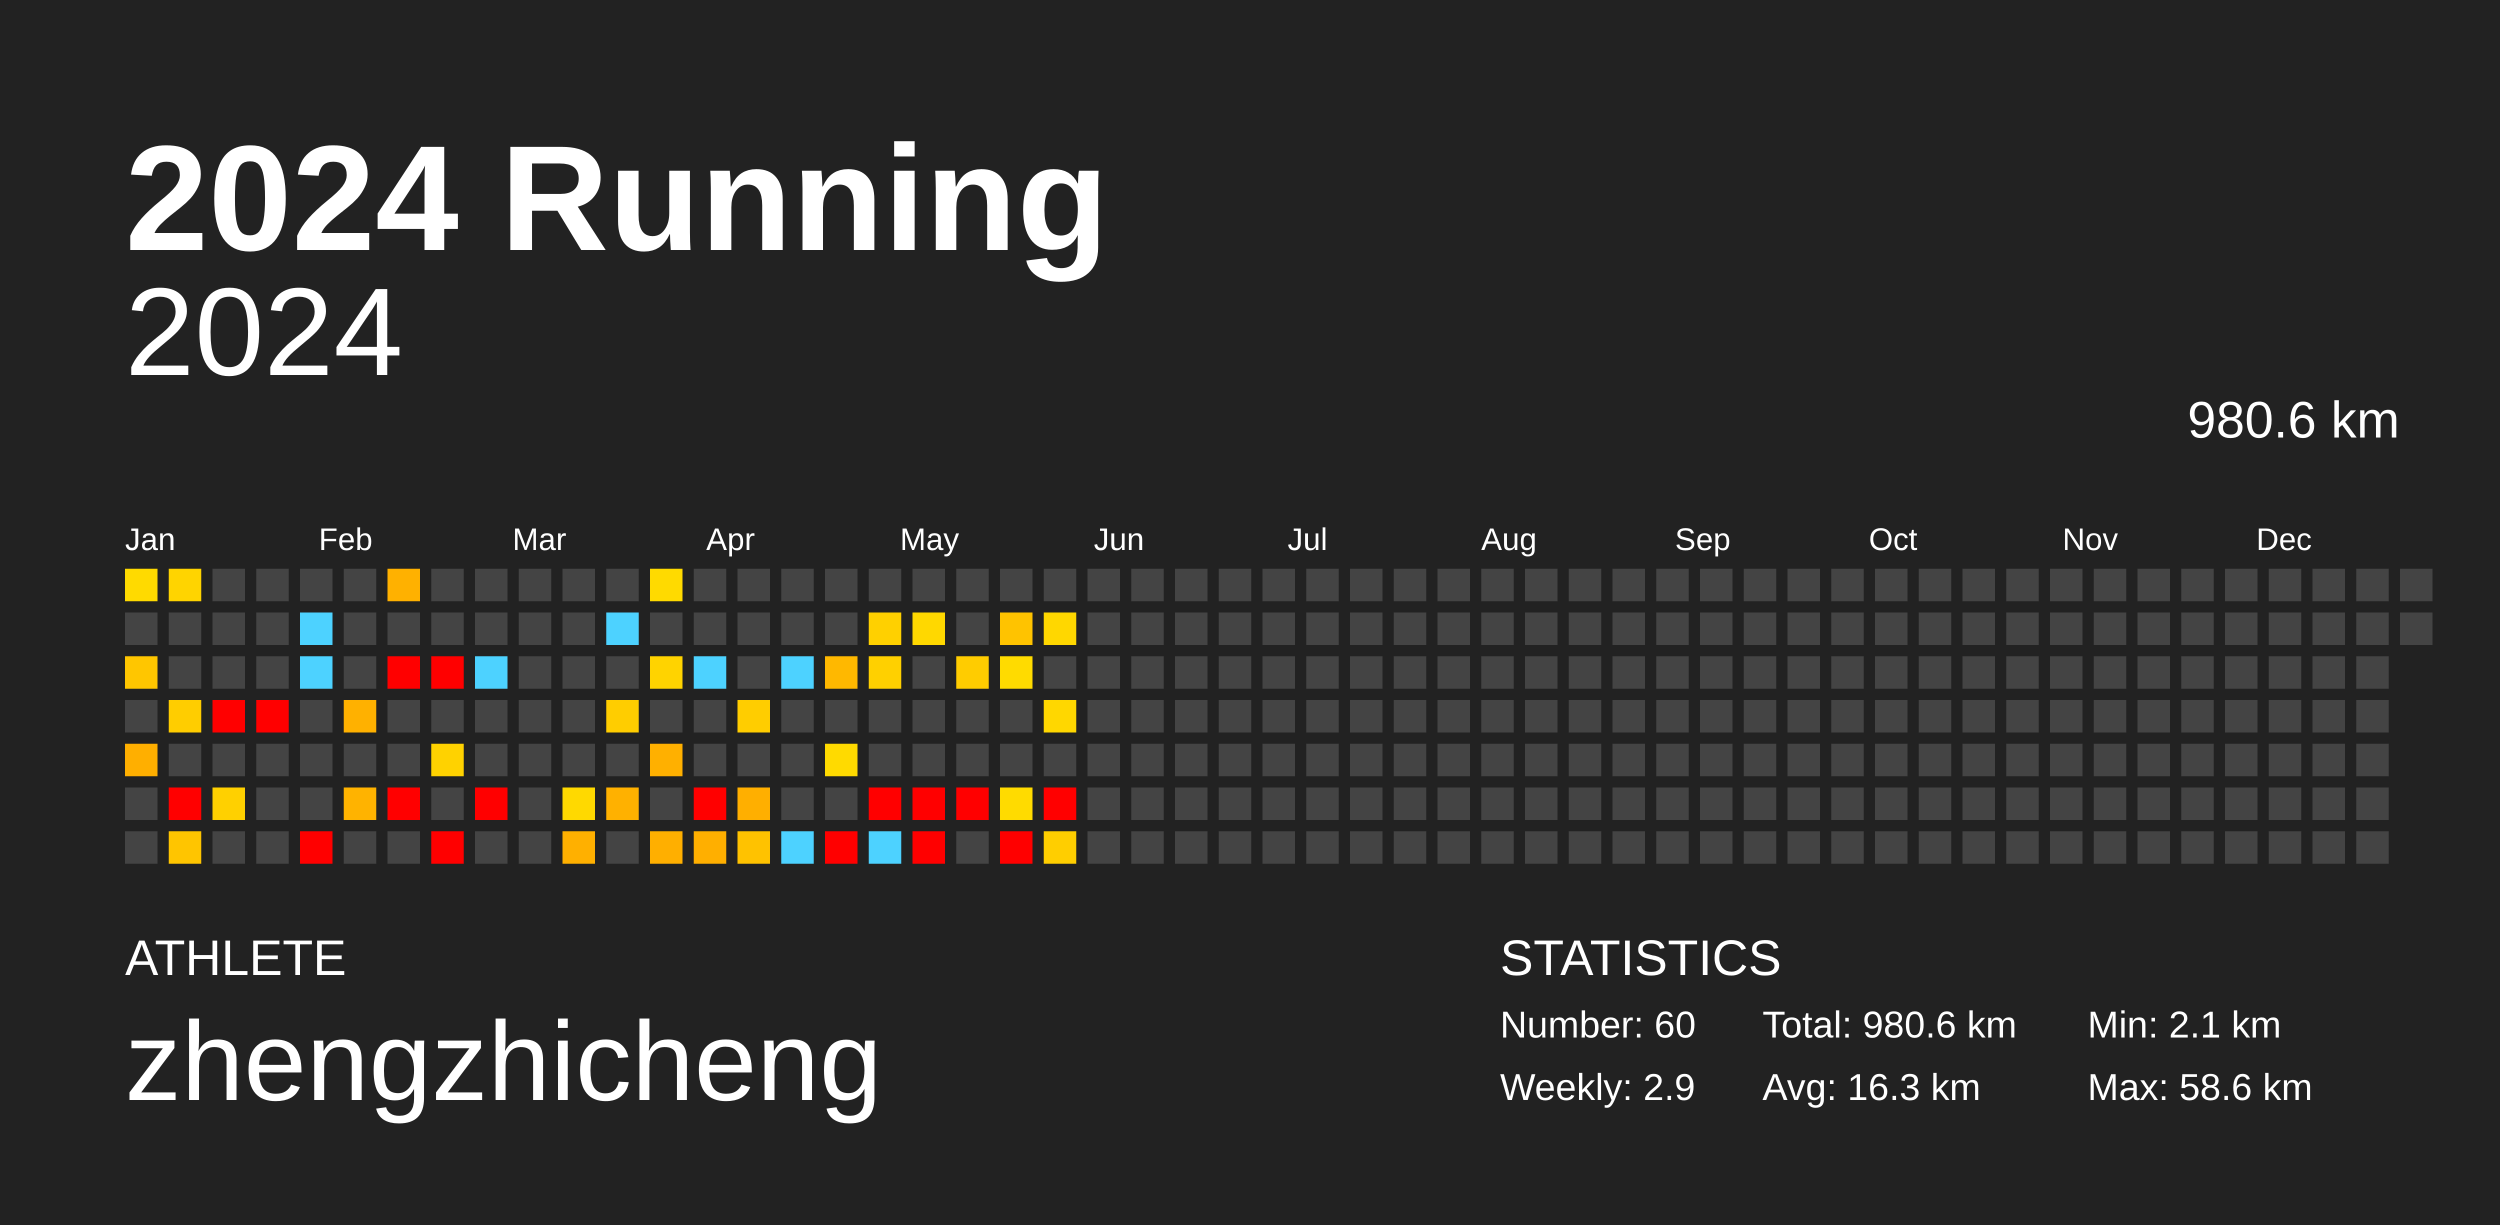
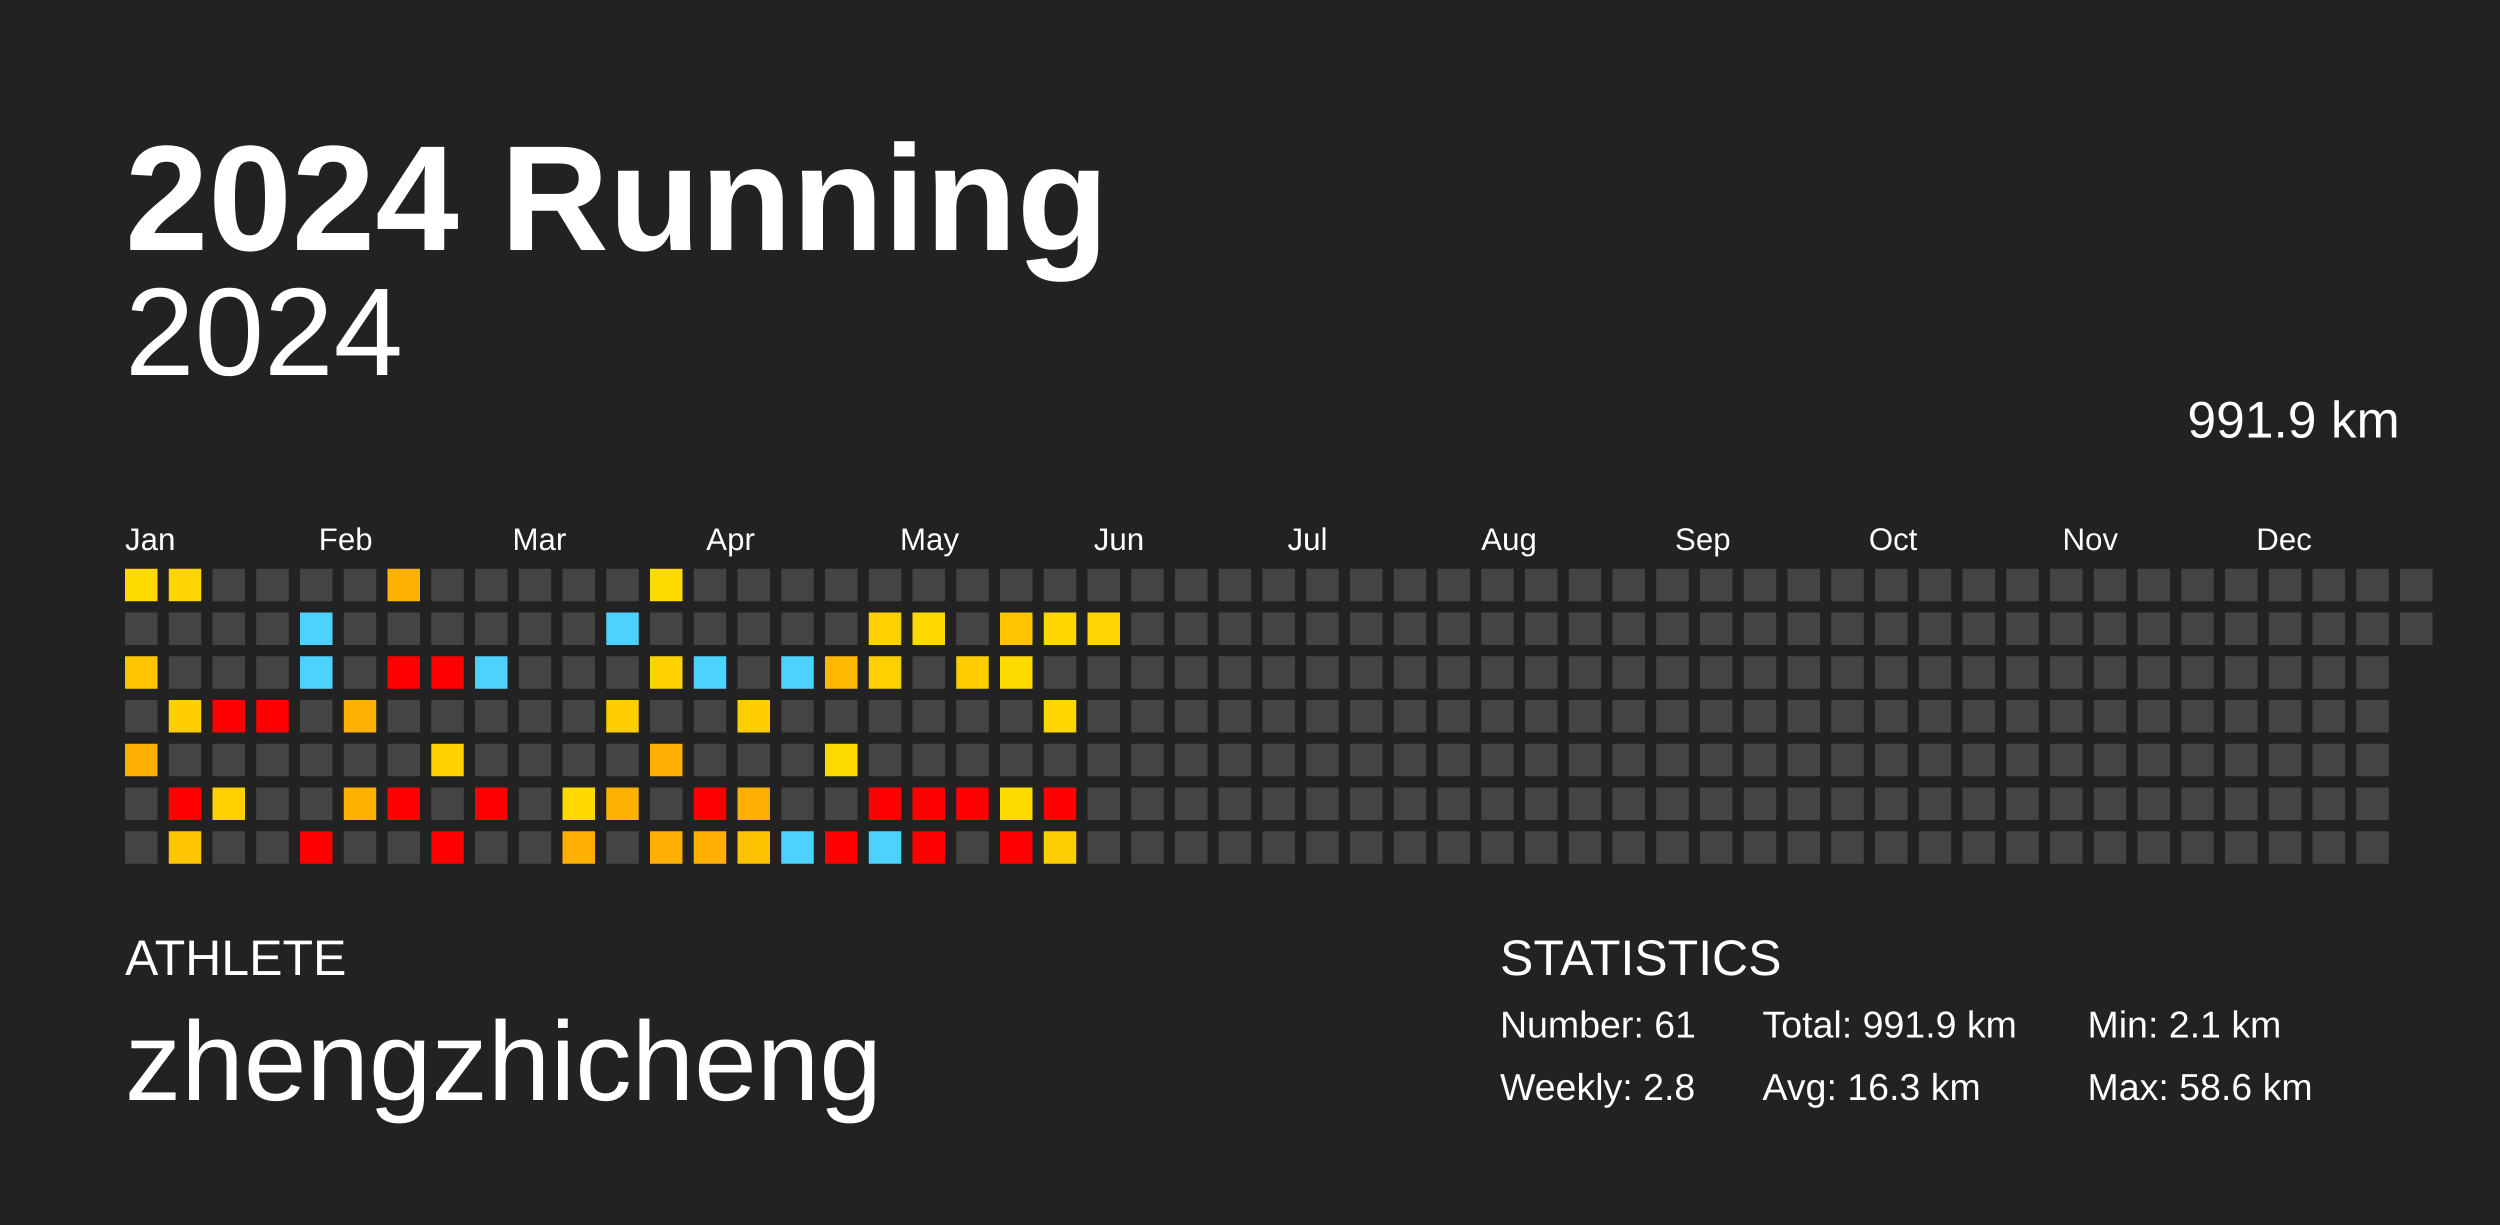
<svg xmlns="http://www.w3.org/2000/svg" baseProfile="full" height="98mm" version="1.1" viewBox="0,0,200,98" width="200mm">
  <defs />
  <rect fill="#222222" height="98" width="200" x="0" y="0" />
  <text fill="#FFFFFF" style="font-size:12px; font-family:Arial; font-weight:bold;" x="10" y="20">2024 Running</text>
  <text fill="#FFFFFF" style="font-size:4px; font-family:Arial" x="10" y="78">ATHLETE</text>
  <text fill="#FFFFFF" style="font-size:9px; font-family:Arial" x="10" y="88">zhengzhicheng</text>
  <text fill="#FFFFFF" style="font-size:4px; font-family:Arial" x="120" y="78">STATISTICS</text>
-   <text fill="#FFFFFF" style="font-size:3px; font-family:Arial" x="120" y="83">Number: 60</text>
-   <text fill="#FFFFFF" style="font-size:3px; font-family:Arial" x="120" y="88">Weekly: 2.9</text>
-   <text fill="#FFFFFF" style="font-size:3px; font-family:Arial" x="141" y="83">Total: 980.6 km</text>
+   <text fill="#FFFFFF" style="font-size:3px; font-family:Arial" x="120" y="83">Number: 61</text>
+   <text fill="#FFFFFF" style="font-size:3px; font-family:Arial" x="120" y="88">Weekly: 2.8</text>
+   <text fill="#FFFFFF" style="font-size:3px; font-family:Arial" x="141" y="83">Total: 991.9 km</text>
  <text fill="#FFFFFF" style="font-size:3px; font-family:Arial" x="141" y="88">Avg: 16.3 km</text>
  <text fill="#FFFFFF" style="font-size:3px; font-family:Arial" x="167" y="83">Min: 2.1 km</text>
  <text fill="#FFFFFF" style="font-size:3px; font-family:Arial" x="167" y="88">Max: 58.6 km</text>
  <text alignment-baseline="hanging" fill="#FFFFFF" style="font-size:10.0px; font-family:Arial;" x="10" y="30">2024</text>
-   <text alignment-baseline="hanging" fill="#FFFFFF" style="font-size:4.125px; font-family:Arial;" x="175" y="35">980.6 km</text>
+   <text alignment-baseline="hanging" fill="#FFFFFF" style="font-size:4.125px; font-family:Arial;" x="175" y="35">991.9 km</text>
  <text fill="#FFFFFF" style="font-size:2.5px; font-family:Arial" x="10.0" y="44">Jan</text>
  <text fill="#FFFFFF" style="font-size:2.5px; font-family:Arial" x="25.5" y="44">Feb</text>
  <text fill="#FFFFFF" style="font-size:2.5px; font-family:Arial" x="41.0" y="44">Mar</text>
  <text fill="#FFFFFF" style="font-size:2.5px; font-family:Arial" x="56.5" y="44">Apr</text>
  <text fill="#FFFFFF" style="font-size:2.5px; font-family:Arial" x="72.0" y="44">May</text>
  <text fill="#FFFFFF" style="font-size:2.5px; font-family:Arial" x="87.5" y="44">Jun</text>
  <text fill="#FFFFFF" style="font-size:2.5px; font-family:Arial" x="103.0" y="44">Jul</text>
  <text fill="#FFFFFF" style="font-size:2.5px; font-family:Arial" x="118.5" y="44">Aug</text>
  <text fill="#FFFFFF" style="font-size:2.5px; font-family:Arial" x="134.0" y="44">Sep</text>
  <text fill="#FFFFFF" style="font-size:2.5px; font-family:Arial" x="149.5" y="44">Oct</text>
  <text fill="#FFFFFF" style="font-size:2.5px; font-family:Arial" x="165.0" y="44">Nov</text>
  <text fill="#FFFFFF" style="font-size:2.5px; font-family:Arial" x="180.5" y="44">Dec</text>
  <rect fill="#ffda00" height="2.6" width="2.6" x="10.0" y="45.5" />
  <rect fill="#444444" height="2.6" width="2.6" x="10.0" y="49.0" />
  <rect fill="#ffc600" height="2.6" width="2.6" x="10.0" y="52.5" />
  <rect fill="#444444" height="2.6" width="2.6" x="10.0" y="56.0" />
  <rect fill="#ffaf00" height="2.6" width="2.6" x="10.0" y="59.5" />
  <rect fill="#444444" height="2.6" width="2.6" x="10.0" y="63.0" />
  <rect fill="#444444" height="2.6" width="2.6" x="10.0" y="66.5" />
  <rect fill="#ffd400" height="2.6" width="2.6" x="13.5" y="45.5" />
  <rect fill="#444444" height="2.6" width="2.6" x="13.5" y="49.0" />
  <rect fill="#444444" height="2.6" width="2.6" x="13.5" y="52.5" />
  <rect fill="#ffcd00" height="2.6" width="2.6" x="13.5" y="56.0" />
  <rect fill="#444444" height="2.6" width="2.6" x="13.5" y="59.5" />
  <rect fill="red" height="2.6" width="2.6" x="13.5" y="63.0" />
  <rect fill="#ffc500" height="2.6" width="2.6" x="13.5" y="66.5" />
  <rect fill="#444444" height="2.6" width="2.6" x="17.0" y="45.5" />
  <rect fill="#444444" height="2.6" width="2.6" x="17.0" y="49.0" />
  <rect fill="#444444" height="2.6" width="2.6" x="17.0" y="52.5" />
  <rect fill="red" height="2.6" width="2.6" x="17.0" y="56.0" />
  <rect fill="#444444" height="2.6" width="2.6" x="17.0" y="59.5" />
  <rect fill="#ffd000" height="2.6" width="2.6" x="17.0" y="63.0" />
  <rect fill="#444444" height="2.6" width="2.6" x="17.0" y="66.5" />
  <rect fill="#444444" height="2.6" width="2.6" x="20.5" y="45.5" />
  <rect fill="#444444" height="2.6" width="2.6" x="20.5" y="49.0" />
  <rect fill="#444444" height="2.6" width="2.6" x="20.5" y="52.5" />
  <rect fill="red" height="2.6" width="2.6" x="20.5" y="56.0" />
  <rect fill="#444444" height="2.6" width="2.6" x="20.5" y="59.5" />
  <rect fill="#444444" height="2.6" width="2.6" x="20.5" y="63.0" />
  <rect fill="#444444" height="2.6" width="2.6" x="20.5" y="66.5" />
  <rect fill="#444444" height="2.6" width="2.6" x="24.0" y="45.5" />
  <rect fill="#4dd2ff" height="2.6" width="2.6" x="24.0" y="49.0" />
  <rect fill="#4dd2ff" height="2.6" width="2.6" x="24.0" y="52.5" />
  <rect fill="#444444" height="2.6" width="2.6" x="24.0" y="56.0" />
  <rect fill="#444444" height="2.6" width="2.6" x="24.0" y="59.5" />
  <rect fill="#444444" height="2.6" width="2.6" x="24.0" y="63.0" />
  <rect fill="red" height="2.6" width="2.6" x="24.0" y="66.5" />
  <rect fill="#444444" height="2.6" width="2.6" x="27.5" y="45.5" />
  <rect fill="#444444" height="2.6" width="2.6" x="27.5" y="49.0" />
  <rect fill="#444444" height="2.6" width="2.6" x="27.5" y="52.5" />
  <rect fill="#ffb100" height="2.6" width="2.6" x="27.5" y="56.0" />
  <rect fill="#444444" height="2.6" width="2.6" x="27.5" y="59.5" />
  <rect fill="#ffb300" height="2.6" width="2.6" x="27.5" y="63.0" />
  <rect fill="#444444" height="2.6" width="2.6" x="27.5" y="66.5" />
  <rect fill="#ffb100" height="2.6" width="2.6" x="31.0" y="45.5" />
  <rect fill="#444444" height="2.6" width="2.6" x="31.0" y="49.0" />
  <rect fill="red" height="2.6" width="2.6" x="31.0" y="52.5" />
  <rect fill="#444444" height="2.6" width="2.6" x="31.0" y="56.0" />
  <rect fill="#444444" height="2.6" width="2.6" x="31.0" y="59.5" />
  <rect fill="red" height="2.6" width="2.6" x="31.0" y="63.0" />
  <rect fill="#444444" height="2.6" width="2.6" x="31.0" y="66.5" />
  <rect fill="#444444" height="2.6" width="2.6" x="34.5" y="45.5" />
  <rect fill="#444444" height="2.6" width="2.6" x="34.5" y="49.0" />
  <rect fill="red" height="2.6" width="2.6" x="34.5" y="52.5" />
  <rect fill="#444444" height="2.6" width="2.6" x="34.5" y="56.0" />
  <rect fill="#ffd200" height="2.6" width="2.6" x="34.5" y="59.5" />
  <rect fill="#444444" height="2.6" width="2.6" x="34.5" y="63.0" />
  <rect fill="red" height="2.6" width="2.6" x="34.5" y="66.5" />
  <rect fill="#444444" height="2.6" width="2.6" x="38.0" y="45.5" />
  <rect fill="#444444" height="2.6" width="2.6" x="38.0" y="49.0" />
  <rect fill="#4dd2ff" height="2.6" width="2.6" x="38.0" y="52.5" />
  <rect fill="#444444" height="2.6" width="2.6" x="38.0" y="56.0" />
  <rect fill="#444444" height="2.6" width="2.6" x="38.0" y="59.5" />
  <rect fill="red" height="2.6" width="2.6" x="38.0" y="63.0" />
  <rect fill="#444444" height="2.6" width="2.6" x="38.0" y="66.5" />
  <rect fill="#444444" height="2.6" width="2.6" x="41.5" y="45.5" />
  <rect fill="#444444" height="2.6" width="2.6" x="41.5" y="49.0" />
  <rect fill="#444444" height="2.6" width="2.6" x="41.5" y="52.5" />
  <rect fill="#444444" height="2.6" width="2.6" x="41.5" y="56.0" />
  <rect fill="#444444" height="2.6" width="2.6" x="41.5" y="59.5" />
  <rect fill="#444444" height="2.6" width="2.6" x="41.5" y="63.0" />
  <rect fill="#444444" height="2.6" width="2.6" x="41.5" y="66.5" />
  <rect fill="#444444" height="2.6" width="2.6" x="45.0" y="45.5" />
  <rect fill="#444444" height="2.6" width="2.6" x="45.0" y="49.0" />
  <rect fill="#444444" height="2.6" width="2.6" x="45.0" y="52.5" />
  <rect fill="#444444" height="2.6" width="2.6" x="45.0" y="56.0" />
  <rect fill="#444444" height="2.6" width="2.6" x="45.0" y="59.5" />
  <rect fill="#ffd900" height="2.6" width="2.6" x="45.0" y="63.0" />
  <rect fill="#ffb000" height="2.6" width="2.6" x="45.0" y="66.5" />
  <rect fill="#444444" height="2.6" width="2.6" x="48.5" y="45.5" />
  <rect fill="#4dd2ff" height="2.6" width="2.6" x="48.5" y="49.0" />
  <rect fill="#444444" height="2.6" width="2.6" x="48.5" y="52.5" />
  <rect fill="#ffcd00" height="2.6" width="2.6" x="48.5" y="56.0" />
  <rect fill="#444444" height="2.6" width="2.6" x="48.5" y="59.5" />
  <rect fill="#ffb100" height="2.6" width="2.6" x="48.5" y="63.0" />
  <rect fill="#444444" height="2.6" width="2.6" x="48.5" y="66.5" />
  <rect fill="#ffda00" height="2.6" width="2.6" x="52.0" y="45.5" />
  <rect fill="#444444" height="2.6" width="2.6" x="52.0" y="49.0" />
  <rect fill="#ffd300" height="2.6" width="2.6" x="52.0" y="52.5" />
  <rect fill="#444444" height="2.6" width="2.6" x="52.0" y="56.0" />
  <rect fill="#ffb000" height="2.6" width="2.6" x="52.0" y="59.5" />
  <rect fill="#444444" height="2.6" width="2.6" x="52.0" y="63.0" />
  <rect fill="#ffaf00" height="2.6" width="2.6" x="52.0" y="66.5" />
  <rect fill="#444444" height="2.6" width="2.6" x="55.5" y="45.5" />
  <rect fill="#444444" height="2.6" width="2.6" x="55.5" y="49.0" />
  <rect fill="#4dd2ff" height="2.6" width="2.6" x="55.5" y="52.5" />
  <rect fill="#444444" height="2.6" width="2.6" x="55.5" y="56.0" />
  <rect fill="#444444" height="2.6" width="2.6" x="55.5" y="59.5" />
  <rect fill="red" height="2.6" width="2.6" x="55.5" y="63.0" />
  <rect fill="#ffaf00" height="2.6" width="2.6" x="55.5" y="66.5" />
  <rect fill="#444444" height="2.6" width="2.6" x="59.0" y="45.5" />
  <rect fill="#444444" height="2.6" width="2.6" x="59.0" y="49.0" />
  <rect fill="#444444" height="2.6" width="2.6" x="59.0" y="52.5" />
  <rect fill="#ffcd00" height="2.6" width="2.6" x="59.0" y="56.0" />
  <rect fill="#444444" height="2.6" width="2.6" x="59.0" y="59.5" />
  <rect fill="#ffaf00" height="2.6" width="2.6" x="59.0" y="63.0" />
  <rect fill="#ffc200" height="2.6" width="2.6" x="59.0" y="66.5" />
  <rect fill="#444444" height="2.6" width="2.6" x="62.5" y="45.5" />
  <rect fill="#444444" height="2.6" width="2.6" x="62.5" y="49.0" />
  <rect fill="#4dd2ff" height="2.6" width="2.6" x="62.5" y="52.5" />
  <rect fill="#444444" height="2.6" width="2.6" x="62.5" y="56.0" />
  <rect fill="#444444" height="2.6" width="2.6" x="62.5" y="59.5" />
  <rect fill="#444444" height="2.6" width="2.6" x="62.5" y="63.0" />
  <rect fill="#4dd2ff" height="2.6" width="2.6" x="62.5" y="66.5" />
  <rect fill="#444444" height="2.6" width="2.6" x="66.0" y="45.5" />
  <rect fill="#444444" height="2.6" width="2.6" x="66.0" y="49.0" />
  <rect fill="#ffb800" height="2.6" width="2.6" x="66.0" y="52.5" />
  <rect fill="#444444" height="2.6" width="2.6" x="66.0" y="56.0" />
  <rect fill="#ffda00" height="2.6" width="2.6" x="66.0" y="59.5" />
  <rect fill="#444444" height="2.6" width="2.6" x="66.0" y="63.0" />
  <rect fill="red" height="2.6" width="2.6" x="66.0" y="66.5" />
  <rect fill="#444444" height="2.6" width="2.6" x="69.5" y="45.5" />
  <rect fill="#ffd000" height="2.6" width="2.6" x="69.5" y="49.0" />
  <rect fill="#ffd000" height="2.6" width="2.6" x="69.5" y="52.5" />
  <rect fill="#444444" height="2.6" width="2.6" x="69.5" y="56.0" />
  <rect fill="#444444" height="2.6" width="2.6" x="69.5" y="59.5" />
  <rect fill="red" height="2.6" width="2.6" x="69.5" y="63.0" />
  <rect fill="#4dd2ff" height="2.6" width="2.6" x="69.5" y="66.5" />
  <rect fill="#444444" height="2.6" width="2.6" x="73.0" y="45.5" />
  <rect fill="#ffd800" height="2.6" width="2.6" x="73.0" y="49.0" />
  <rect fill="#444444" height="2.6" width="2.6" x="73.0" y="52.5" />
  <rect fill="#444444" height="2.6" width="2.6" x="73.0" y="56.0" />
  <rect fill="#444444" height="2.6" width="2.6" x="73.0" y="59.5" />
  <rect fill="red" height="2.6" width="2.6" x="73.0" y="63.0" />
  <rect fill="red" height="2.6" width="2.6" x="73.0" y="66.5" />
  <rect fill="#444444" height="2.6" width="2.6" x="76.5" y="45.5" />
  <rect fill="#444444" height="2.6" width="2.6" x="76.5" y="49.0" />
  <rect fill="#ffcc00" height="2.6" width="2.6" x="76.5" y="52.5" />
  <rect fill="#444444" height="2.6" width="2.6" x="76.5" y="56.0" />
  <rect fill="#444444" height="2.6" width="2.6" x="76.5" y="59.5" />
  <rect fill="red" height="2.6" width="2.6" x="76.5" y="63.0" />
  <rect fill="#444444" height="2.6" width="2.6" x="76.5" y="66.5" />
  <rect fill="#444444" height="2.6" width="2.6" x="80.0" y="45.5" />
  <rect fill="#ffc300" height="2.6" width="2.6" x="80.0" y="49.0" />
  <rect fill="#ffdb00" height="2.6" width="2.6" x="80.0" y="52.5" />
  <rect fill="#444444" height="2.6" width="2.6" x="80.0" y="56.0" />
  <rect fill="#444444" height="2.6" width="2.6" x="80.0" y="59.5" />
  <rect fill="#ffdb00" height="2.6" width="2.6" x="80.0" y="63.0" />
  <rect fill="red" height="2.6" width="2.6" x="80.0" y="66.5" />
  <rect fill="#444444" height="2.6" width="2.6" x="83.5" y="45.5" />
  <rect fill="#ffd700" height="2.6" width="2.6" x="83.5" y="49.0" />
  <rect fill="#444444" height="2.6" width="2.6" x="83.5" y="52.5" />
  <rect fill="#ffd700" height="2.6" width="2.6" x="83.5" y="56.0" />
  <rect fill="#444444" height="2.6" width="2.6" x="83.5" y="59.5" />
  <rect fill="red" height="2.6" width="2.6" x="83.5" y="63.0" />
  <rect fill="#ffce00" height="2.6" width="2.6" x="83.5" y="66.5" />
  <rect fill="#444444" height="2.6" width="2.6" x="87.0" y="45.5" />
-   <rect fill="#444444" height="2.6" width="2.6" x="87.0" y="49.0" />
+   <rect fill="#ffd500" height="2.6" width="2.6" x="87.0" y="49.0" />
  <rect fill="#444444" height="2.6" width="2.6" x="87.0" y="52.5" />
  <rect fill="#444444" height="2.6" width="2.6" x="87.0" y="56.0" />
  <rect fill="#444444" height="2.6" width="2.6" x="87.0" y="59.5" />
  <rect fill="#444444" height="2.6" width="2.6" x="87.0" y="63.0" />
  <rect fill="#444444" height="2.6" width="2.6" x="87.0" y="66.5" />
  <rect fill="#444444" height="2.6" width="2.6" x="90.5" y="45.5" />
  <rect fill="#444444" height="2.6" width="2.6" x="90.5" y="49.0" />
  <rect fill="#444444" height="2.6" width="2.6" x="90.5" y="52.5" />
  <rect fill="#444444" height="2.6" width="2.6" x="90.5" y="56.0" />
  <rect fill="#444444" height="2.6" width="2.6" x="90.5" y="59.5" />
  <rect fill="#444444" height="2.6" width="2.6" x="90.5" y="63.0" />
  <rect fill="#444444" height="2.6" width="2.6" x="90.5" y="66.5" />
  <rect fill="#444444" height="2.6" width="2.6" x="94.0" y="45.5" />
  <rect fill="#444444" height="2.6" width="2.6" x="94.0" y="49.0" />
  <rect fill="#444444" height="2.6" width="2.6" x="94.0" y="52.5" />
  <rect fill="#444444" height="2.6" width="2.6" x="94.0" y="56.0" />
  <rect fill="#444444" height="2.6" width="2.6" x="94.0" y="59.5" />
  <rect fill="#444444" height="2.6" width="2.6" x="94.0" y="63.0" />
  <rect fill="#444444" height="2.6" width="2.6" x="94.0" y="66.5" />
  <rect fill="#444444" height="2.6" width="2.6" x="97.5" y="45.5" />
  <rect fill="#444444" height="2.6" width="2.6" x="97.5" y="49.0" />
  <rect fill="#444444" height="2.6" width="2.6" x="97.5" y="52.5" />
  <rect fill="#444444" height="2.6" width="2.6" x="97.5" y="56.0" />
  <rect fill="#444444" height="2.6" width="2.6" x="97.5" y="59.5" />
  <rect fill="#444444" height="2.6" width="2.6" x="97.5" y="63.0" />
  <rect fill="#444444" height="2.6" width="2.6" x="97.5" y="66.5" />
  <rect fill="#444444" height="2.6" width="2.6" x="101.0" y="45.5" />
  <rect fill="#444444" height="2.6" width="2.6" x="101.0" y="49.0" />
  <rect fill="#444444" height="2.6" width="2.6" x="101.0" y="52.5" />
  <rect fill="#444444" height="2.6" width="2.6" x="101.0" y="56.0" />
  <rect fill="#444444" height="2.6" width="2.6" x="101.0" y="59.5" />
  <rect fill="#444444" height="2.6" width="2.6" x="101.0" y="63.0" />
  <rect fill="#444444" height="2.6" width="2.6" x="101.0" y="66.5" />
  <rect fill="#444444" height="2.6" width="2.6" x="104.5" y="45.5" />
  <rect fill="#444444" height="2.6" width="2.6" x="104.5" y="49.0" />
  <rect fill="#444444" height="2.6" width="2.6" x="104.5" y="52.5" />
  <rect fill="#444444" height="2.6" width="2.6" x="104.5" y="56.0" />
  <rect fill="#444444" height="2.6" width="2.6" x="104.5" y="59.5" />
  <rect fill="#444444" height="2.6" width="2.6" x="104.5" y="63.0" />
  <rect fill="#444444" height="2.6" width="2.6" x="104.5" y="66.5" />
  <rect fill="#444444" height="2.6" width="2.6" x="108.0" y="45.5" />
  <rect fill="#444444" height="2.6" width="2.6" x="108.0" y="49.0" />
  <rect fill="#444444" height="2.6" width="2.6" x="108.0" y="52.5" />
  <rect fill="#444444" height="2.6" width="2.6" x="108.0" y="56.0" />
  <rect fill="#444444" height="2.6" width="2.6" x="108.0" y="59.5" />
  <rect fill="#444444" height="2.6" width="2.6" x="108.0" y="63.0" />
  <rect fill="#444444" height="2.6" width="2.6" x="108.0" y="66.5" />
  <rect fill="#444444" height="2.6" width="2.6" x="111.5" y="45.5" />
  <rect fill="#444444" height="2.6" width="2.6" x="111.5" y="49.0" />
  <rect fill="#444444" height="2.6" width="2.6" x="111.5" y="52.5" />
  <rect fill="#444444" height="2.6" width="2.6" x="111.5" y="56.0" />
  <rect fill="#444444" height="2.6" width="2.6" x="111.5" y="59.5" />
  <rect fill="#444444" height="2.6" width="2.6" x="111.5" y="63.0" />
  <rect fill="#444444" height="2.6" width="2.6" x="111.5" y="66.5" />
  <rect fill="#444444" height="2.6" width="2.6" x="115.0" y="45.5" />
  <rect fill="#444444" height="2.6" width="2.6" x="115.0" y="49.0" />
  <rect fill="#444444" height="2.6" width="2.6" x="115.0" y="52.5" />
  <rect fill="#444444" height="2.6" width="2.6" x="115.0" y="56.0" />
  <rect fill="#444444" height="2.6" width="2.6" x="115.0" y="59.5" />
  <rect fill="#444444" height="2.6" width="2.6" x="115.0" y="63.0" />
  <rect fill="#444444" height="2.6" width="2.6" x="115.0" y="66.5" />
  <rect fill="#444444" height="2.6" width="2.6" x="118.5" y="45.5" />
  <rect fill="#444444" height="2.6" width="2.6" x="118.5" y="49.0" />
  <rect fill="#444444" height="2.6" width="2.6" x="118.5" y="52.5" />
  <rect fill="#444444" height="2.6" width="2.6" x="118.5" y="56.0" />
  <rect fill="#444444" height="2.6" width="2.6" x="118.5" y="59.5" />
  <rect fill="#444444" height="2.6" width="2.6" x="118.5" y="63.0" />
  <rect fill="#444444" height="2.6" width="2.6" x="118.5" y="66.5" />
  <rect fill="#444444" height="2.6" width="2.6" x="122.0" y="45.5" />
  <rect fill="#444444" height="2.6" width="2.6" x="122.0" y="49.0" />
  <rect fill="#444444" height="2.6" width="2.6" x="122.0" y="52.5" />
  <rect fill="#444444" height="2.6" width="2.6" x="122.0" y="56.0" />
  <rect fill="#444444" height="2.6" width="2.6" x="122.0" y="59.5" />
  <rect fill="#444444" height="2.6" width="2.6" x="122.0" y="63.0" />
  <rect fill="#444444" height="2.6" width="2.6" x="122.0" y="66.5" />
  <rect fill="#444444" height="2.6" width="2.6" x="125.5" y="45.5" />
  <rect fill="#444444" height="2.6" width="2.6" x="125.5" y="49.0" />
  <rect fill="#444444" height="2.6" width="2.6" x="125.5" y="52.5" />
  <rect fill="#444444" height="2.6" width="2.6" x="125.5" y="56.0" />
  <rect fill="#444444" height="2.6" width="2.6" x="125.5" y="59.5" />
  <rect fill="#444444" height="2.6" width="2.6" x="125.5" y="63.0" />
  <rect fill="#444444" height="2.6" width="2.6" x="125.5" y="66.5" />
  <rect fill="#444444" height="2.6" width="2.6" x="129.0" y="45.5" />
  <rect fill="#444444" height="2.6" width="2.6" x="129.0" y="49.0" />
  <rect fill="#444444" height="2.6" width="2.6" x="129.0" y="52.5" />
  <rect fill="#444444" height="2.6" width="2.6" x="129.0" y="56.0" />
  <rect fill="#444444" height="2.6" width="2.6" x="129.0" y="59.5" />
  <rect fill="#444444" height="2.6" width="2.6" x="129.0" y="63.0" />
  <rect fill="#444444" height="2.6" width="2.6" x="129.0" y="66.5" />
  <rect fill="#444444" height="2.6" width="2.6" x="132.5" y="45.5" />
  <rect fill="#444444" height="2.6" width="2.6" x="132.5" y="49.0" />
  <rect fill="#444444" height="2.6" width="2.6" x="132.5" y="52.5" />
  <rect fill="#444444" height="2.6" width="2.6" x="132.5" y="56.0" />
  <rect fill="#444444" height="2.6" width="2.6" x="132.5" y="59.5" />
  <rect fill="#444444" height="2.6" width="2.6" x="132.5" y="63.0" />
  <rect fill="#444444" height="2.6" width="2.6" x="132.5" y="66.5" />
  <rect fill="#444444" height="2.6" width="2.6" x="136.0" y="45.5" />
  <rect fill="#444444" height="2.6" width="2.6" x="136.0" y="49.0" />
  <rect fill="#444444" height="2.6" width="2.6" x="136.0" y="52.5" />
  <rect fill="#444444" height="2.6" width="2.6" x="136.0" y="56.0" />
  <rect fill="#444444" height="2.6" width="2.6" x="136.0" y="59.5" />
  <rect fill="#444444" height="2.6" width="2.6" x="136.0" y="63.0" />
  <rect fill="#444444" height="2.6" width="2.6" x="136.0" y="66.5" />
  <rect fill="#444444" height="2.6" width="2.6" x="139.5" y="45.5" />
  <rect fill="#444444" height="2.6" width="2.6" x="139.5" y="49.0" />
  <rect fill="#444444" height="2.6" width="2.6" x="139.5" y="52.5" />
  <rect fill="#444444" height="2.6" width="2.6" x="139.5" y="56.0" />
  <rect fill="#444444" height="2.6" width="2.6" x="139.5" y="59.5" />
  <rect fill="#444444" height="2.6" width="2.6" x="139.5" y="63.0" />
  <rect fill="#444444" height="2.6" width="2.6" x="139.5" y="66.5" />
  <rect fill="#444444" height="2.6" width="2.6" x="143.0" y="45.5" />
  <rect fill="#444444" height="2.6" width="2.6" x="143.0" y="49.0" />
  <rect fill="#444444" height="2.6" width="2.6" x="143.0" y="52.5" />
  <rect fill="#444444" height="2.6" width="2.6" x="143.0" y="56.0" />
  <rect fill="#444444" height="2.6" width="2.6" x="143.0" y="59.5" />
  <rect fill="#444444" height="2.6" width="2.6" x="143.0" y="63.0" />
  <rect fill="#444444" height="2.6" width="2.6" x="143.0" y="66.5" />
  <rect fill="#444444" height="2.6" width="2.6" x="146.5" y="45.5" />
  <rect fill="#444444" height="2.6" width="2.6" x="146.5" y="49.0" />
  <rect fill="#444444" height="2.6" width="2.6" x="146.5" y="52.5" />
  <rect fill="#444444" height="2.6" width="2.6" x="146.5" y="56.0" />
  <rect fill="#444444" height="2.6" width="2.6" x="146.5" y="59.5" />
  <rect fill="#444444" height="2.6" width="2.6" x="146.5" y="63.0" />
  <rect fill="#444444" height="2.6" width="2.6" x="146.5" y="66.5" />
  <rect fill="#444444" height="2.6" width="2.6" x="150.0" y="45.5" />
  <rect fill="#444444" height="2.6" width="2.6" x="150.0" y="49.0" />
  <rect fill="#444444" height="2.6" width="2.6" x="150.0" y="52.5" />
  <rect fill="#444444" height="2.6" width="2.6" x="150.0" y="56.0" />
  <rect fill="#444444" height="2.6" width="2.6" x="150.0" y="59.5" />
  <rect fill="#444444" height="2.6" width="2.6" x="150.0" y="63.0" />
  <rect fill="#444444" height="2.6" width="2.6" x="150.0" y="66.5" />
  <rect fill="#444444" height="2.6" width="2.6" x="153.5" y="45.5" />
  <rect fill="#444444" height="2.6" width="2.6" x="153.5" y="49.0" />
  <rect fill="#444444" height="2.6" width="2.6" x="153.5" y="52.5" />
  <rect fill="#444444" height="2.6" width="2.6" x="153.5" y="56.0" />
  <rect fill="#444444" height="2.6" width="2.6" x="153.5" y="59.5" />
  <rect fill="#444444" height="2.6" width="2.6" x="153.5" y="63.0" />
  <rect fill="#444444" height="2.6" width="2.6" x="153.5" y="66.5" />
  <rect fill="#444444" height="2.6" width="2.6" x="157.0" y="45.5" />
  <rect fill="#444444" height="2.6" width="2.6" x="157.0" y="49.0" />
  <rect fill="#444444" height="2.6" width="2.6" x="157.0" y="52.5" />
  <rect fill="#444444" height="2.6" width="2.6" x="157.0" y="56.0" />
  <rect fill="#444444" height="2.6" width="2.6" x="157.0" y="59.5" />
  <rect fill="#444444" height="2.6" width="2.6" x="157.0" y="63.0" />
  <rect fill="#444444" height="2.6" width="2.6" x="157.0" y="66.5" />
  <rect fill="#444444" height="2.6" width="2.6" x="160.5" y="45.5" />
  <rect fill="#444444" height="2.6" width="2.6" x="160.5" y="49.0" />
  <rect fill="#444444" height="2.6" width="2.6" x="160.5" y="52.5" />
  <rect fill="#444444" height="2.6" width="2.6" x="160.5" y="56.0" />
  <rect fill="#444444" height="2.6" width="2.6" x="160.5" y="59.5" />
  <rect fill="#444444" height="2.6" width="2.6" x="160.5" y="63.0" />
  <rect fill="#444444" height="2.6" width="2.6" x="160.5" y="66.5" />
  <rect fill="#444444" height="2.6" width="2.6" x="164.0" y="45.5" />
  <rect fill="#444444" height="2.6" width="2.6" x="164.0" y="49.0" />
  <rect fill="#444444" height="2.6" width="2.6" x="164.0" y="52.5" />
  <rect fill="#444444" height="2.6" width="2.6" x="164.0" y="56.0" />
  <rect fill="#444444" height="2.6" width="2.6" x="164.0" y="59.5" />
  <rect fill="#444444" height="2.6" width="2.6" x="164.0" y="63.0" />
  <rect fill="#444444" height="2.6" width="2.6" x="164.0" y="66.5" />
  <rect fill="#444444" height="2.6" width="2.6" x="167.5" y="45.5" />
  <rect fill="#444444" height="2.6" width="2.6" x="167.5" y="49.0" />
  <rect fill="#444444" height="2.6" width="2.6" x="167.5" y="52.5" />
  <rect fill="#444444" height="2.6" width="2.6" x="167.5" y="56.0" />
  <rect fill="#444444" height="2.6" width="2.6" x="167.5" y="59.5" />
  <rect fill="#444444" height="2.6" width="2.6" x="167.5" y="63.0" />
  <rect fill="#444444" height="2.6" width="2.6" x="167.5" y="66.5" />
  <rect fill="#444444" height="2.6" width="2.6" x="171.0" y="45.5" />
  <rect fill="#444444" height="2.6" width="2.6" x="171.0" y="49.0" />
  <rect fill="#444444" height="2.6" width="2.6" x="171.0" y="52.5" />
  <rect fill="#444444" height="2.6" width="2.6" x="171.0" y="56.0" />
  <rect fill="#444444" height="2.6" width="2.6" x="171.0" y="59.5" />
  <rect fill="#444444" height="2.6" width="2.6" x="171.0" y="63.0" />
  <rect fill="#444444" height="2.6" width="2.6" x="171.0" y="66.5" />
  <rect fill="#444444" height="2.6" width="2.6" x="174.5" y="45.5" />
  <rect fill="#444444" height="2.6" width="2.6" x="174.5" y="49.0" />
  <rect fill="#444444" height="2.6" width="2.6" x="174.5" y="52.5" />
  <rect fill="#444444" height="2.6" width="2.6" x="174.5" y="56.0" />
  <rect fill="#444444" height="2.6" width="2.6" x="174.5" y="59.5" />
  <rect fill="#444444" height="2.6" width="2.6" x="174.5" y="63.0" />
  <rect fill="#444444" height="2.6" width="2.6" x="174.5" y="66.5" />
  <rect fill="#444444" height="2.6" width="2.6" x="178.0" y="45.5" />
  <rect fill="#444444" height="2.6" width="2.6" x="178.0" y="49.0" />
  <rect fill="#444444" height="2.6" width="2.6" x="178.0" y="52.5" />
  <rect fill="#444444" height="2.6" width="2.6" x="178.0" y="56.0" />
  <rect fill="#444444" height="2.6" width="2.6" x="178.0" y="59.5" />
  <rect fill="#444444" height="2.6" width="2.6" x="178.0" y="63.0" />
  <rect fill="#444444" height="2.6" width="2.6" x="178.0" y="66.5" />
  <rect fill="#444444" height="2.6" width="2.6" x="181.5" y="45.5" />
  <rect fill="#444444" height="2.6" width="2.6" x="181.5" y="49.0" />
  <rect fill="#444444" height="2.6" width="2.6" x="181.5" y="52.5" />
  <rect fill="#444444" height="2.6" width="2.6" x="181.5" y="56.0" />
  <rect fill="#444444" height="2.6" width="2.6" x="181.5" y="59.5" />
  <rect fill="#444444" height="2.6" width="2.6" x="181.5" y="63.0" />
  <rect fill="#444444" height="2.6" width="2.6" x="181.5" y="66.5" />
  <rect fill="#444444" height="2.6" width="2.6" x="185.0" y="45.5" />
  <rect fill="#444444" height="2.6" width="2.6" x="185.0" y="49.0" />
  <rect fill="#444444" height="2.6" width="2.6" x="185.0" y="52.5" />
  <rect fill="#444444" height="2.6" width="2.6" x="185.0" y="56.0" />
  <rect fill="#444444" height="2.6" width="2.6" x="185.0" y="59.5" />
  <rect fill="#444444" height="2.6" width="2.6" x="185.0" y="63.0" />
  <rect fill="#444444" height="2.6" width="2.6" x="185.0" y="66.5" />
  <rect fill="#444444" height="2.6" width="2.6" x="188.5" y="45.5" />
  <rect fill="#444444" height="2.6" width="2.6" x="188.5" y="49.0" />
  <rect fill="#444444" height="2.6" width="2.6" x="188.5" y="52.5" />
  <rect fill="#444444" height="2.6" width="2.6" x="188.5" y="56.0" />
  <rect fill="#444444" height="2.6" width="2.6" x="188.5" y="59.5" />
  <rect fill="#444444" height="2.6" width="2.6" x="188.5" y="63.0" />
  <rect fill="#444444" height="2.6" width="2.6" x="188.5" y="66.5" />
  <rect fill="#444444" height="2.6" width="2.6" x="192.0" y="45.5" />
  <rect fill="#444444" height="2.6" width="2.6" x="192.0" y="49.0" />
</svg>
